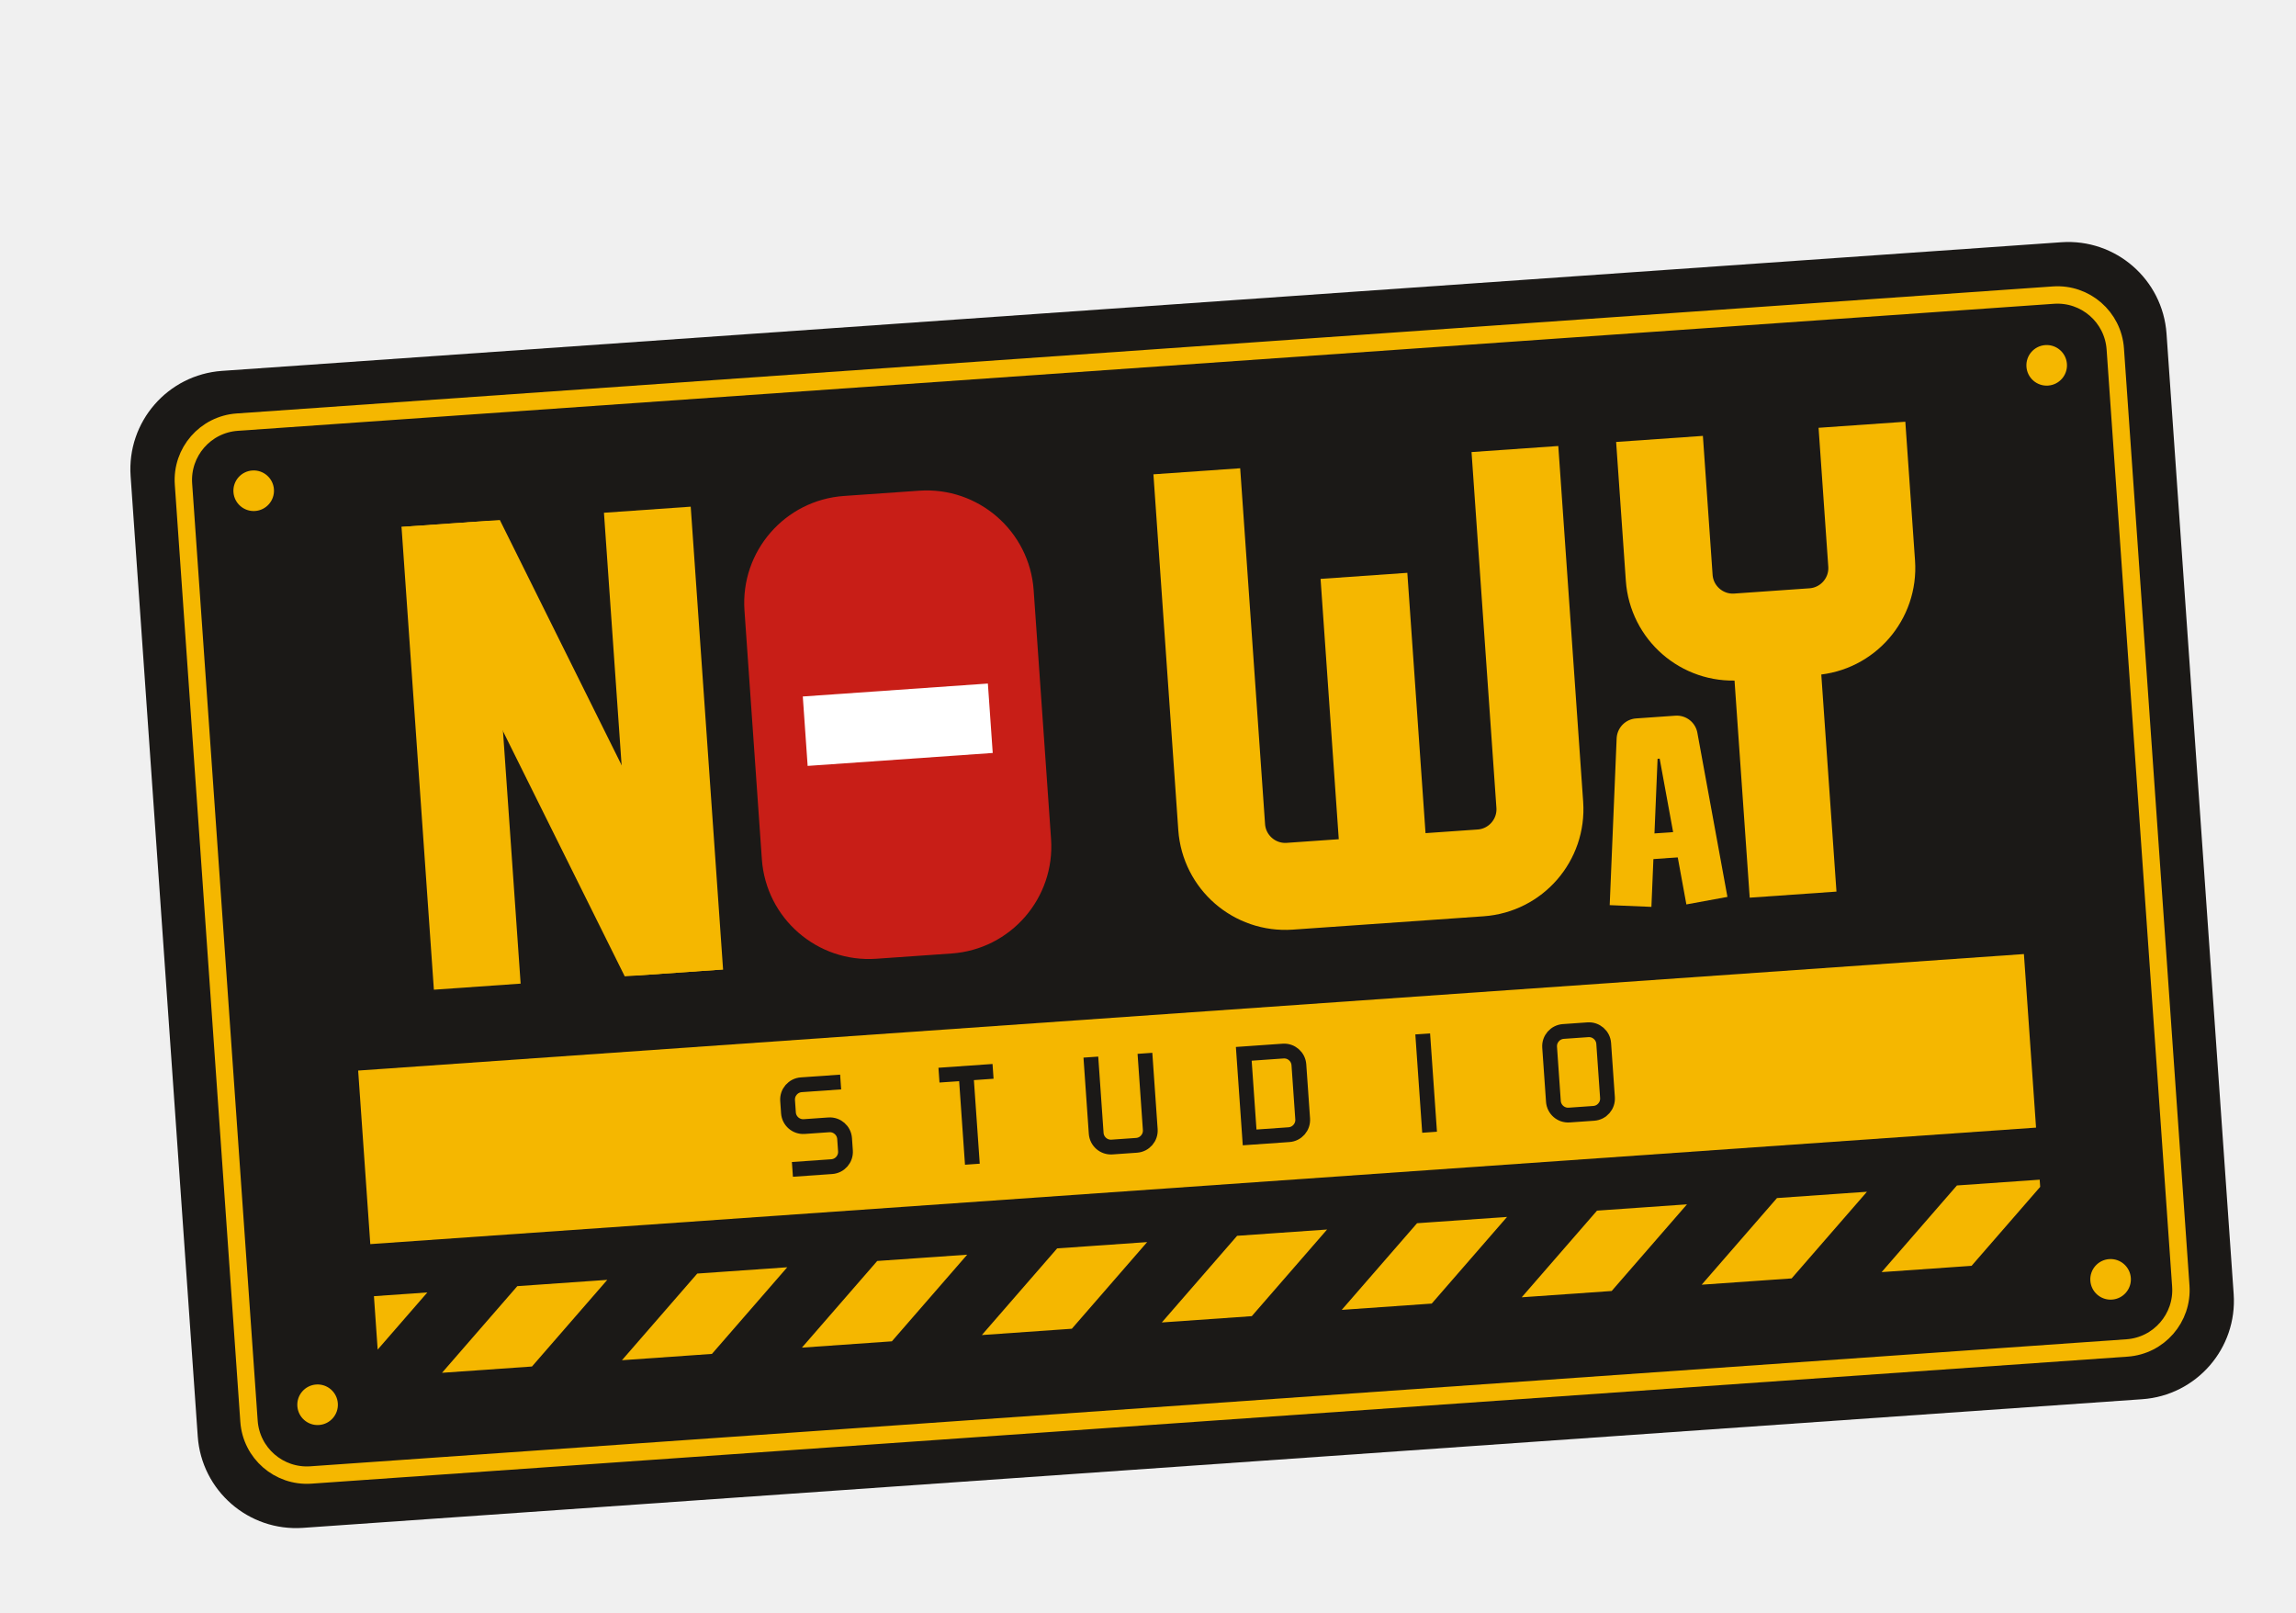
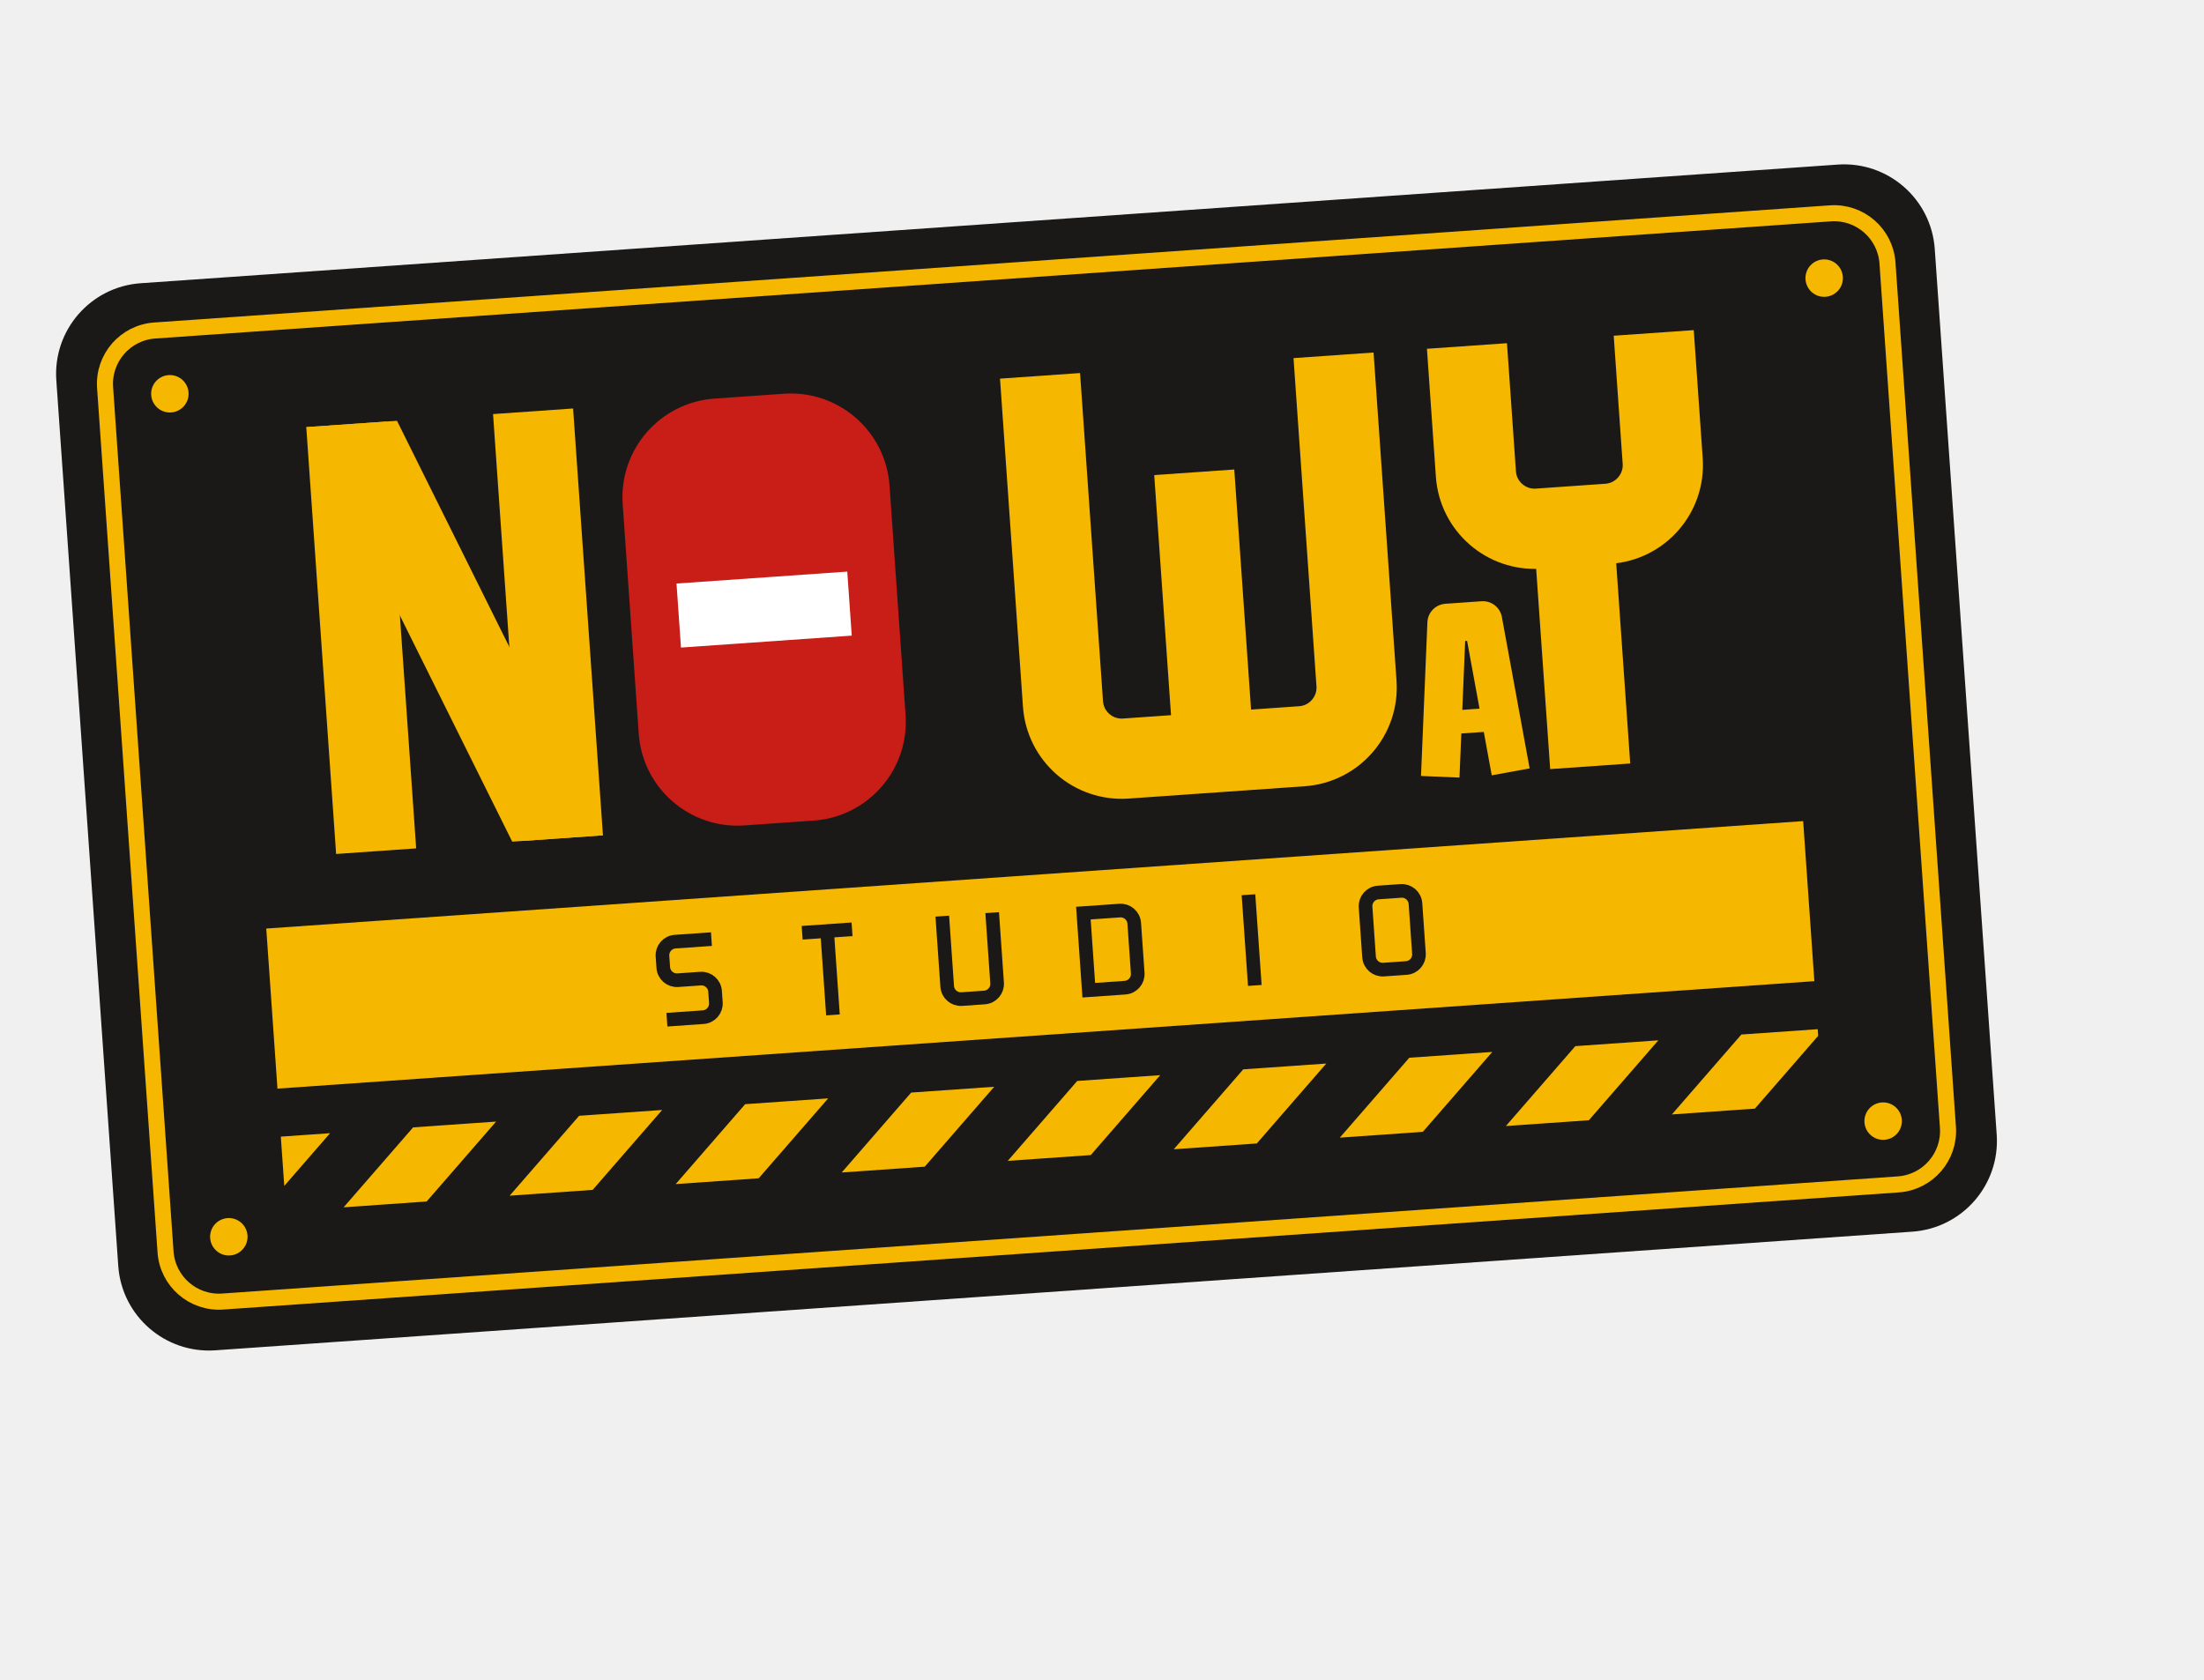
- <svg xmlns="http://www.w3.org/2000/svg" viewBox="-44 -84 792 556" role="img" aria-label="No Way Studio">
-   <style>.tilt{transform:rotate(-4deg)}</style>
+ <svg xmlns="http://www.w3.org/2000/svg" viewBox="-20 -62 824 628" role="img" aria-label="No Way Studio">
+   <style>
+ .ltr,.slam,.ring{transform-box:fill-box;transform-origin:center}
+ .drop{animation:nw-drop .55s cubic-bezier(.3,.7,.4,1) both}
+ .ltr{animation:nw-neon .7s linear both}
+ .d1{animation-delay:.60s}.d2{animation-delay:.78s}.la{animation-delay:.96s}.d3{animation-delay:1.14s}
+ .wipe{animation:nw-wipe .35s ease-out 1.40s both}
+ .fade{animation:nw-fade .3s ease-out both}
+ .f1{animation-delay:1.62s}.f2{animation-delay:1.72s}
+ .slam{animation:nw-slam .18s cubic-bezier(.7,0,1,.5) 2.10s both,nw-squash .3s ease-out 2.28s forwards}
+ .flash{opacity:0;animation:nw-flash .22s ease-out 2.28s forwards}
+ .ring{opacity:0;animation:nw-ring .5s cubic-bezier(.1,.7,.3,1) 2.28s forwards}
+ .shake{animation:nw-shake .34s linear 2.28s both}
+ .tilt{animation:nw-tilt 3.4s ease-in-out 2.30s both}
+ @keyframes nw-drop{0%{opacity:0;transform:translateY(-50px)}60%{opacity:1;transform:translateY(0)}80%{opacity:1;transform:translateY(-8px)}100%{opacity:1;transform:translateY(0)}}
+ @keyframes nw-neon{0%{opacity:0}8%{opacity:1}16%{opacity:0}30%{opacity:1}40%{opacity:.25}55%{opacity:1}66%{opacity:.5}78%{opacity:1}100%{opacity:1}}
+ @keyframes nw-wipe{from{clip-path:inset(0 100% 0 0)}to{clip-path:inset(0 0 0 0)}}
+ @keyframes nw-fade{from{opacity:0}to{opacity:1}}
+ @keyframes nw-slam{0%{opacity:0;transform:scale(5)}20%{opacity:1}100%{opacity:1;transform:scale(1)}}
+ @keyframes nw-squash{0%{transform:scale(1.22,.8)}40%{transform:scale(.93,1.07)}70%{transform:scale(1.03,.98)}100%{transform:scale(1)}}
+ @keyframes nw-flash{0%{opacity:.95}100%{opacity:0}}
+ @keyframes nw-ring{0%{opacity:.9;transform:scale(.8);stroke-width:14}100%{opacity:0;transform:scale(3.3);stroke-width:1}}
+ @keyframes nw-shake{0%{transform:translate(0,0)}12%{transform:translate(-9px,12px)}30%{transform:translate(7px,-6px)}50%{transform:translate(-5px,5px)}70%{transform:translate(3px,-2px)}100%{transform:translate(0,0)}}
+ @keyframes nw-tilt{0%{transform:rotate(0)}10%{transform:rotate(-15deg)}23%{transform:rotate(-3deg)}36%{transform:rotate(-15deg)}48%{transform:rotate(-5deg)}60%{transform:rotate(-15deg)}71%{transform:rotate(-6.5deg)}82%{transform:rotate(-15deg)}100%{transform:rotate(-4deg)}}
+ *{animation:none!important}.tilt{transform:rotate(-4deg)}
+ </style>
  <g class="drop">
-     <g transform="translate(662 42)">
-       <g class="tilt">
-         <g transform="translate(-662 -42)">
-           <rect x="0" y="0" width="704" height="400" rx="34" fill="#1B1917" />
-           <rect x="18" y="18" width="668" height="364" rx="20" fill="none" stroke="#F5B700" stroke-width="6" />
-           <circle cx="42" cy="42" r="7" fill="#F5B700" />
-           <circle cx="662" cy="42" r="7" fill="#F5B700" />
-           <circle cx="42" cy="358" r="7" fill="#F5B700" />
-           <circle cx="662" cy="358" r="7" fill="#F5B700" />
-           <g transform="translate(92 58)">
-             <g class="ltr d1">
-               <g stroke="#F5B700" stroke-width="30" fill="none">
-                 <path transform="translate(0 0)" d="M15 160V0M85 0V160" />
+     <g class="shake">
+       <g transform="translate(662 42)">
+         <g class="tilt">
+           <g transform="translate(-662 -42)">
+             <rect x="0" y="0" width="704" height="400" rx="34" fill="#1B1917" />
+             <rect x="18" y="18" width="668" height="364" rx="20" fill="none" stroke="#F5B700" stroke-width="6" />
+             <circle cx="42" cy="42" r="7" fill="#F5B700" />
+             <circle cx="662" cy="42" r="7" fill="#F5B700" />
+             <circle cx="42" cy="358" r="7" fill="#F5B700" />
+             <circle cx="662" cy="358" r="7" fill="#F5B700" />
+             <g transform="translate(92 58)">
+               <g class="ltr d1">
+                 <g stroke="#F5B700" stroke-width="30" fill="none">
+                   <path transform="translate(0 0)" d="M15 160V0M85 0V160" />
+                 </g>
+                 <path fill="#F5B700" d="M0 0H34L100 160H66Z" />
              </g>
-               <path fill="#F5B700" d="M0 0H34L100 160H66Z" />
+               <g class="ltr d2">
+                 <g stroke="#F5B700" stroke-width="30" fill="none">
+                   <path transform="translate(260 0)" d="M15 0V123A22 22 0 0 0 37 145H103A22 22 0 0 0 125 123V0M70 40V145" />
+                 </g>
+               </g>
+               <g class="ltr d3">
+                 <g stroke="#F5B700" stroke-width="30" fill="none">
+                   <path transform="translate(420 0)" d="M15 0V48A22 22 0 0 0 37 70H63A22 22 0 0 0 85 48V0M50 70V160" />
+                 </g>
+               </g>
+               <g class="ltr la">
+                 <g transform="translate(407 96) scale(0.4)" fill="none" stroke="#F5B700">
+                   <path d="M17 160L33 17H67L83 160" stroke-width="36" stroke-linejoin="round" />
+                   <path d="M30 110H70" stroke-width="22" />
+                 </g>
+               </g>
+               <g class="slam">
+                 <rect x="116" y="0" width="100" height="160" rx="37" fill="#C81E17" />
+                 <rect x="134" y="68" width="64" height="24" fill="#FFFFFF" />
+               </g>
+               <rect class="flash" x="116" y="0" width="100" height="160" rx="37" fill="#FFFFFF" />
+               <circle class="ring" cx="166" cy="80" r="60" fill="none" stroke="#FFFFFF" stroke-width="10" />
            </g>
-             <g class="ltr d2">
-               <g stroke="#F5B700" stroke-width="30" fill="none">
-                 <path transform="translate(260 0)" d="M15 0V123A22 22 0 0 0 37 145H103A22 22 0 0 0 125 123V0M70 40V145" />
+             <rect class="wipe" x="64" y="244" width="576" height="60" fill="#F5B700" />
+             <g class="fade f1">
+               <g transform="translate(208.5 257) scale(0.85)" fill="none" stroke="#1B1917" stroke-width="6">
+                 <path transform="translate(0 0)" d="M25 3H9A6 6 0 0 0 3 9V14A6 6 0 0 0 9 20H19A6 6 0 0 1 25 26V31A6 6 0 0 1 19 37H3" />
+                 <path transform="translate(62 0)" d="M3 3H25M14 3V40" />
+                 <path transform="translate(124 0)" d="M3 0V31A6 6 0 0 0 9 37H19A6 6 0 0 0 25 31V0" />
+                 <path transform="translate(186 0)" d="M3 3H19A6 6 0 0 1 25 9V31A6 6 0 0 1 19 37H3Z" />
+                 <path transform="translate(248 0)" d="M14 0V40" />
+                 <path transform="translate(310 0)" d="M9 3H19A6 6 0 0 1 25 9V31A6 6 0 0 1 19 37H9A6 6 0 0 1 3 31V9A6 6 0 0 1 9 3Z" />
              </g>
            </g>
-             <g class="ltr d3">
-               <g stroke="#F5B700" stroke-width="30" fill="none">
-                 <path transform="translate(420 0)" d="M15 0V48A22 22 0 0 0 37 70H63A22 22 0 0 0 85 48V0M50 70V160" />
-               </g>
+             <g class="fade f2">
+               <clipPath id="band">
+                 <rect x="64" y="322" width="576" height="28" />
+               </clipPath>
+               <path clip-path="url(#band)" fill="#F5B700" d="M-73.10 322H-41.99L-69.99 350H-101.10ZM-10.87 322H20.24L-7.76 350H-38.87ZM51.35 322H82.47L54.47 350H23.35ZM113.58 322H144.69L116.69 350H85.58ZM175.80 322H206.92L178.92 350H147.80ZM238.03 322H269.14L241.14 350H210.03ZM300.25 322H331.37L303.37 350H272.25ZM362.48 322H393.59L365.59 350H334.48ZM424.70 322H455.82L427.82 350H396.70ZM486.93 322H518.04L490.04 350H458.93ZM549.16 322H580.27L552.27 350H521.16ZM611.38 322H642.49L614.49 350H583.38Z" />
            </g>
-             <g class="ltr la">
-               <g transform="translate(407 96) scale(0.4)" fill="none" stroke="#F5B700">
-                 <path d="M17 160L33 17H67L83 160" stroke-width="36" stroke-linejoin="round" />
-                 <path d="M30 110H70" stroke-width="22" />
-               </g>
-             </g>
-             <g class="slam">
-               <rect x="116" y="0" width="100" height="160" rx="37" fill="#C81E17" />
-               <rect x="134" y="68" width="64" height="24" fill="#FFFFFF" />
-             </g>
-           </g>
-           <rect class="wipe" x="64" y="244" width="576" height="60" fill="#F5B700" />
-           <g class="fade f1">
-             <g transform="translate(208.5 257) scale(0.85)" fill="none" stroke="#1B1917" stroke-width="6">
-               <path transform="translate(0 0)" d="M25 3H9A6 6 0 0 0 3 9V14A6 6 0 0 0 9 20H19A6 6 0 0 1 25 26V31A6 6 0 0 1 19 37H3" />
-               <path transform="translate(62 0)" d="M3 3H25M14 3V40" />
-               <path transform="translate(124 0)" d="M3 0V31A6 6 0 0 0 9 37H19A6 6 0 0 0 25 31V0" />
-               <path transform="translate(186 0)" d="M3 3H19A6 6 0 0 1 25 9V31A6 6 0 0 1 19 37H3Z" />
-               <path transform="translate(248 0)" d="M14 0V40" />
-               <path transform="translate(310 0)" d="M9 3H19A6 6 0 0 1 25 9V31A6 6 0 0 1 19 37H9A6 6 0 0 1 3 31V9A6 6 0 0 1 9 3Z" />
-             </g>
-           </g>
-           <g class="fade f2">
-             <clipPath id="band">
-               <rect x="64" y="322" width="576" height="28" />
-             </clipPath>
-             <path clip-path="url(#band)" fill="#F5B700" d="M-73.10 322H-41.99L-69.99 350H-101.10ZM-10.87 322H20.24L-7.76 350H-38.87ZM51.35 322H82.47L54.47 350H23.35ZM113.58 322H144.69L116.69 350H85.58ZM175.80 322H206.92L178.92 350H147.80ZM238.03 322H269.14L241.14 350H210.03ZM300.25 322H331.37L303.37 350H272.25ZM362.48 322H393.59L365.59 350H334.48ZM424.70 322H455.82L427.82 350H396.70ZM486.93 322H518.04L490.04 350H458.93ZM549.16 322H580.27L552.27 350H521.16ZM611.38 322H642.49L614.49 350H583.38Z" />
          </g>
        </g>
      </g>
    </g>
  </g>
</svg>
